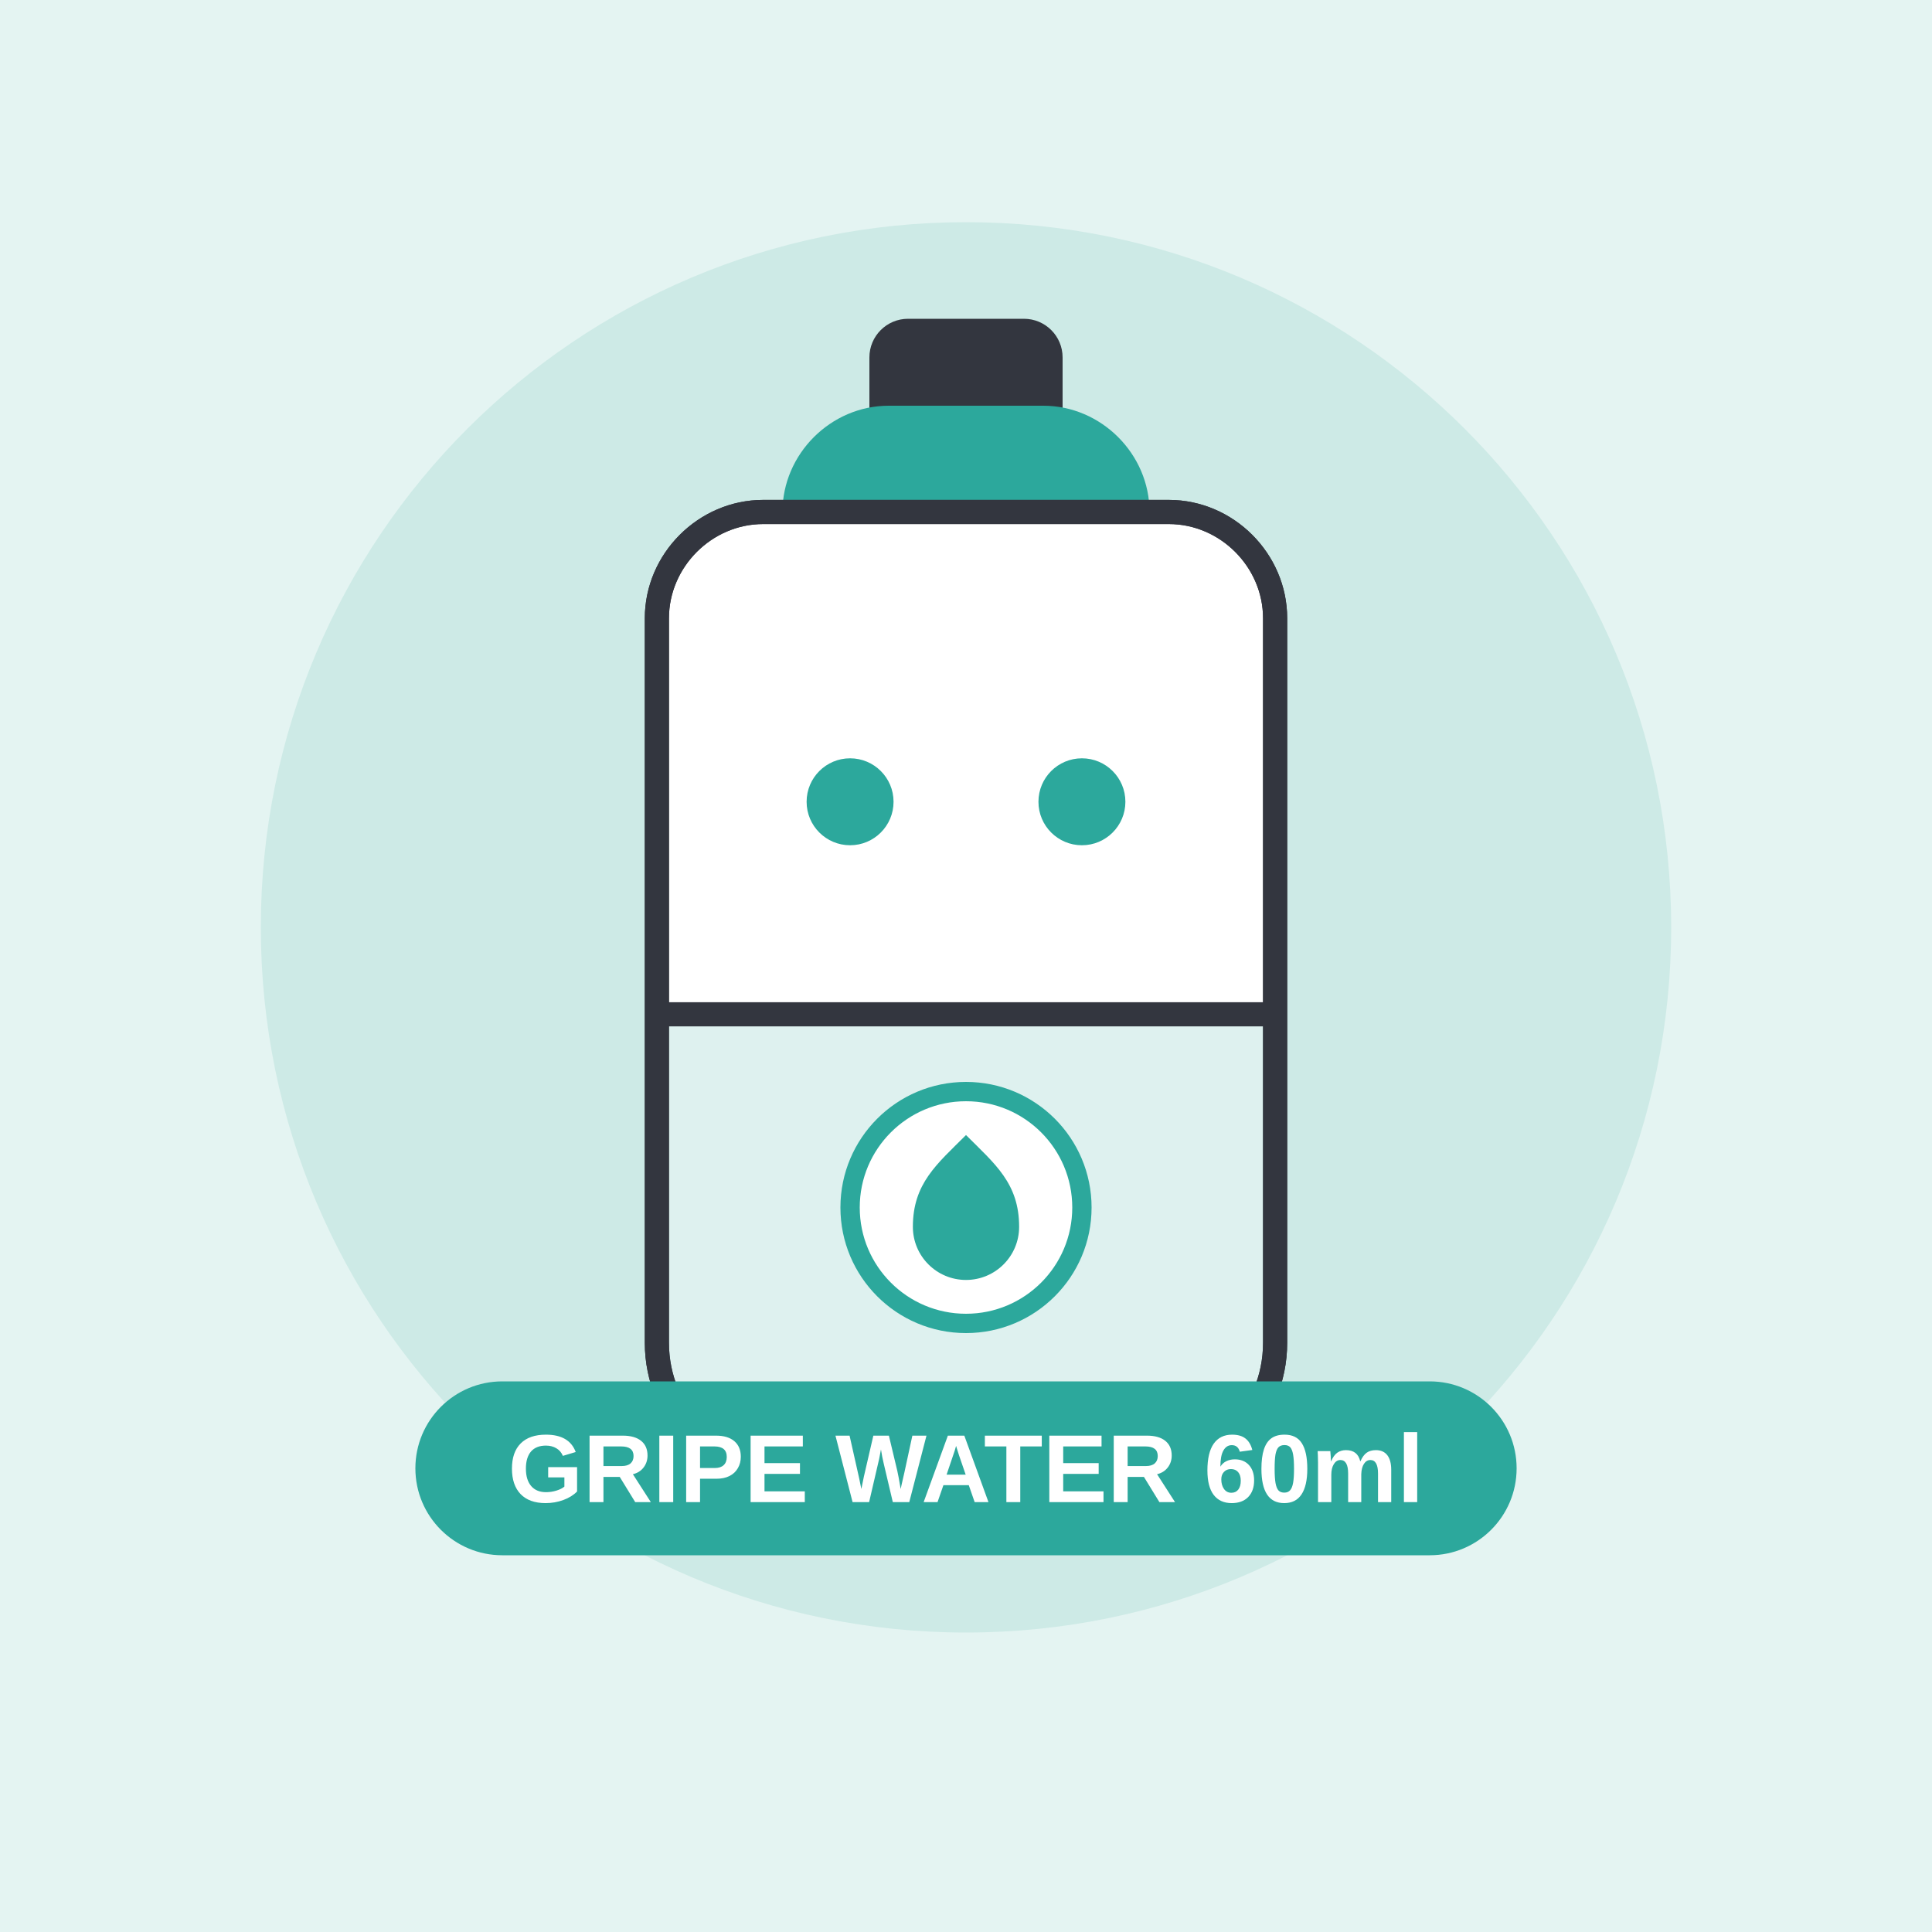
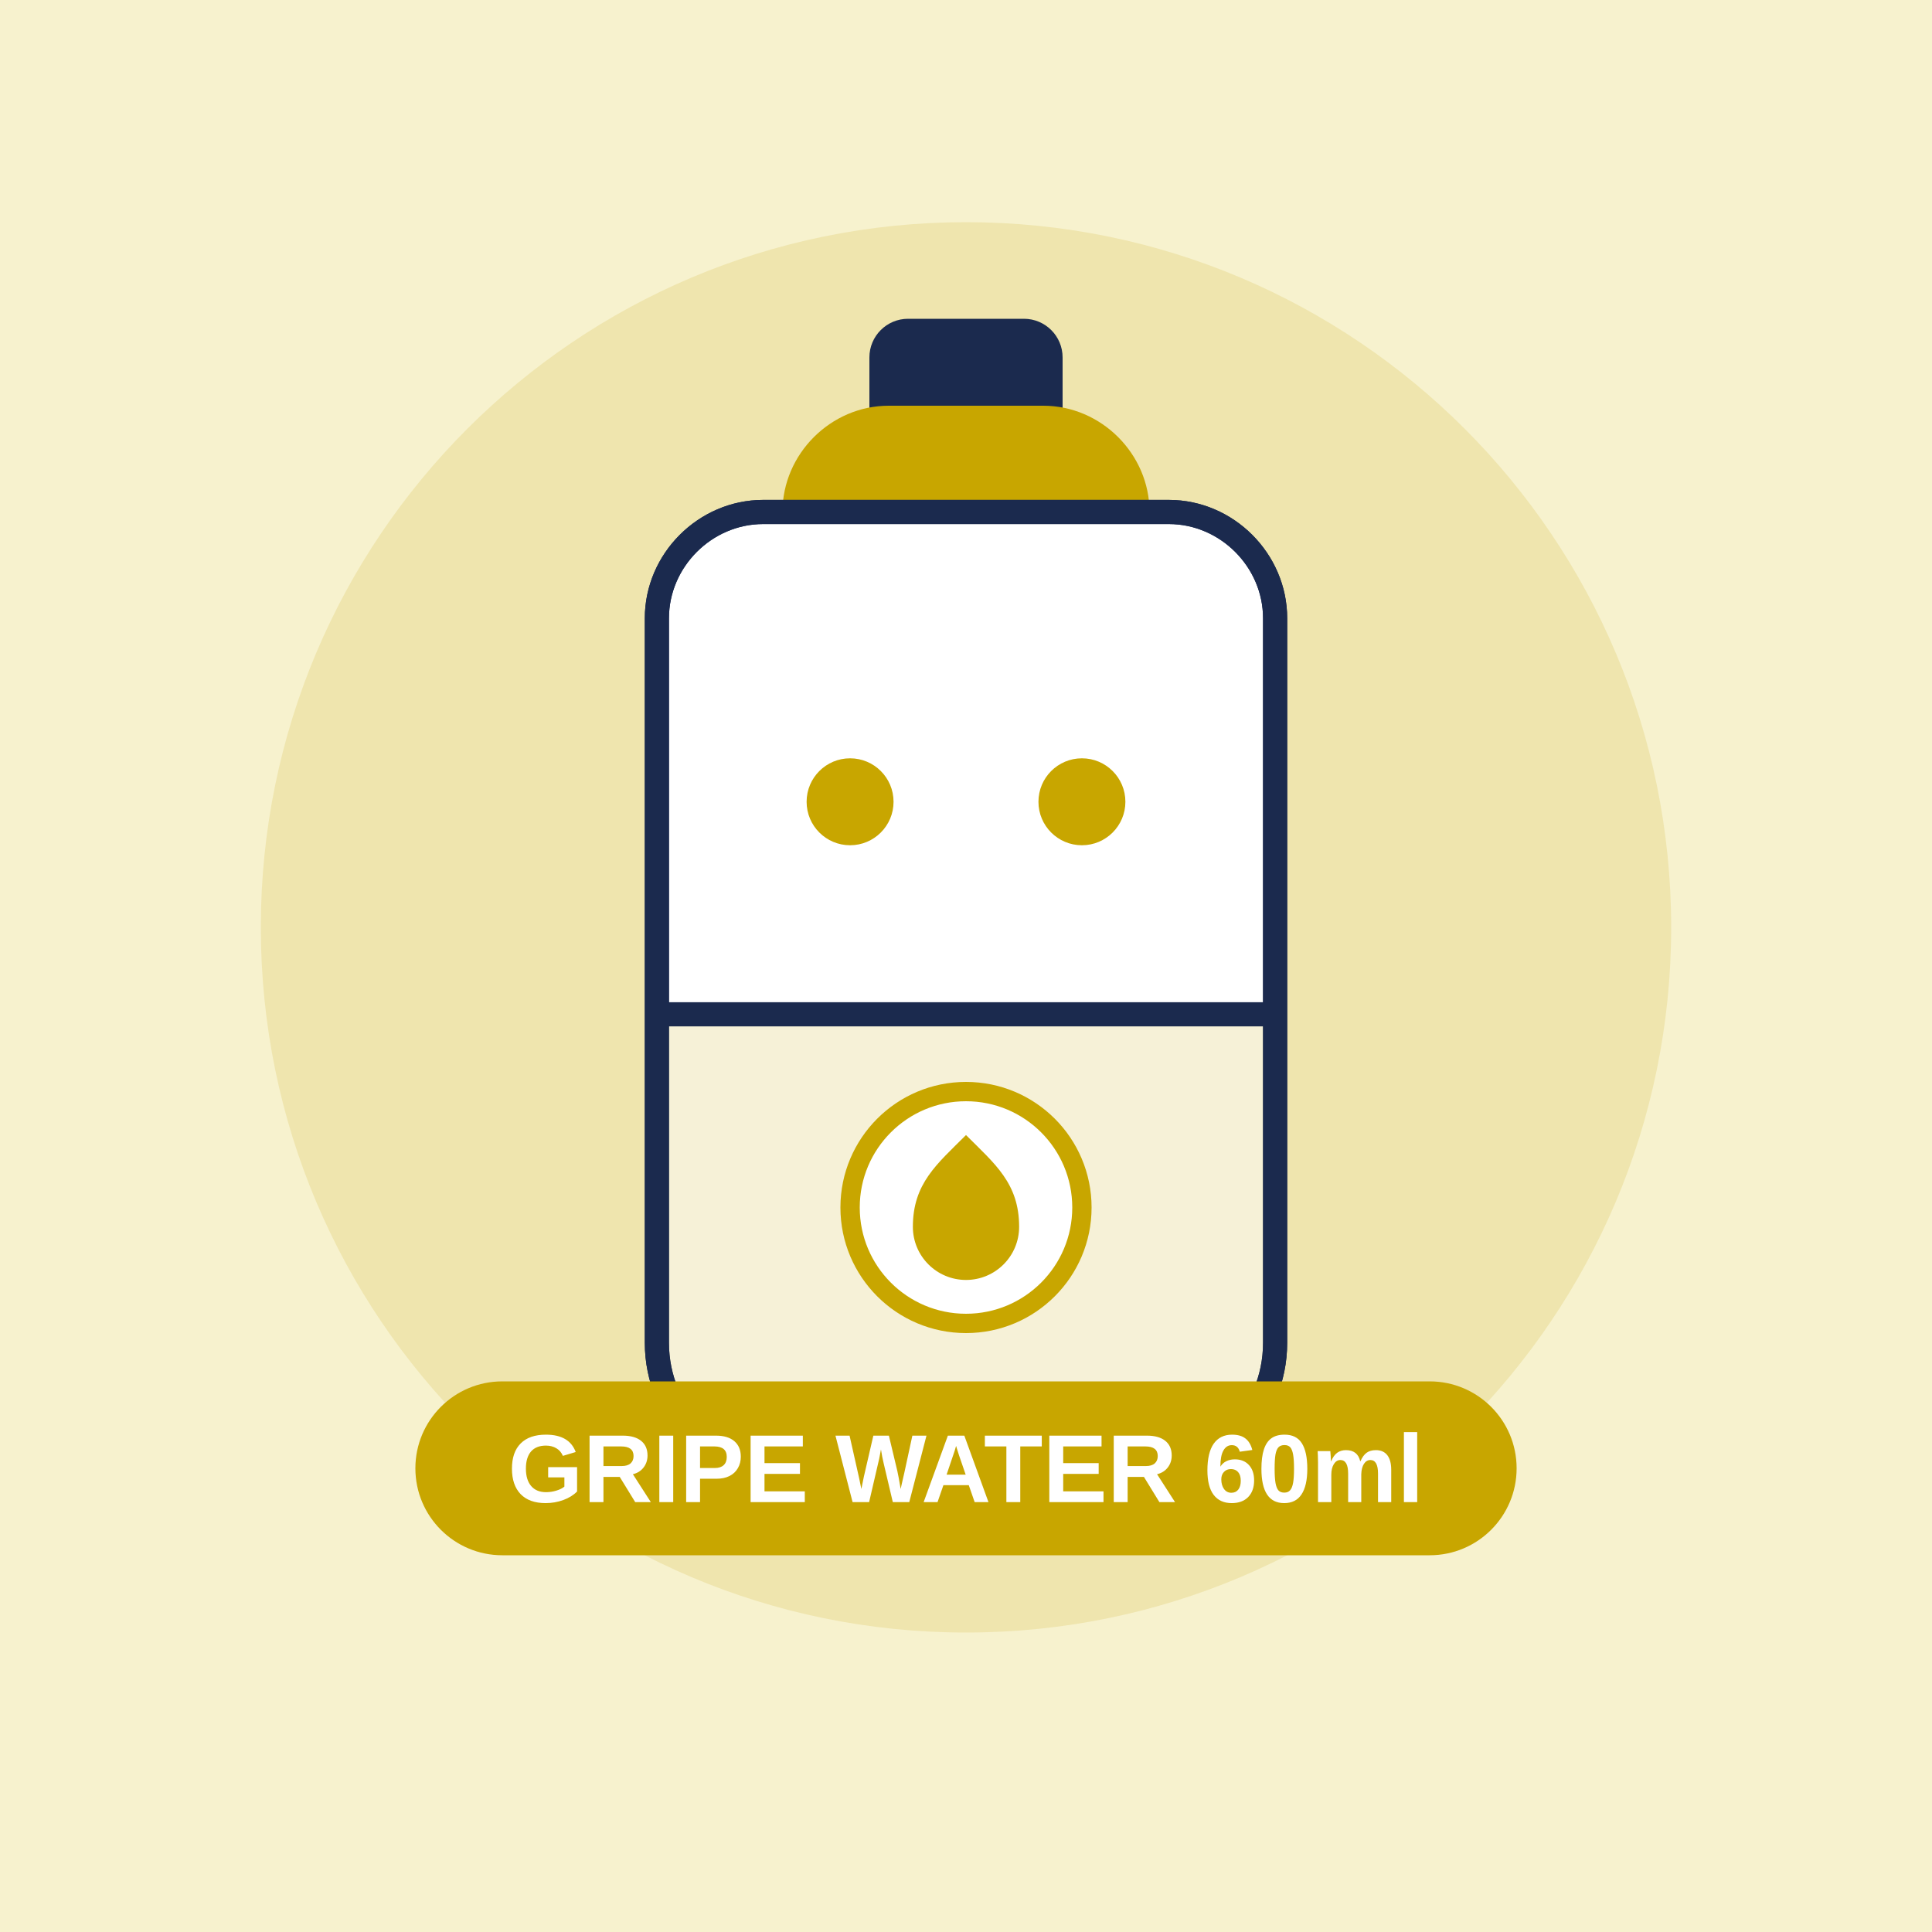
<svg xmlns="http://www.w3.org/2000/svg" viewBox="0 0 400 400" width="400" height="400" role="img" aria-labelledby="t">
-   <rect width="400" height="400" fill="#E4F4F2" />
-   <circle cx="200" cy="192" r="146" fill="#CDEAE6" />
-   <rect x="180" y="66" width="40" height="30" rx="8" fill="#33363F" />
-   <path d="M162 106c0-12 10-22 22-22h32c12 0 22 10 22 22v12h-76z" fill="#2CA89C" />
-   <path d="M136 128c0-12 10-22 22-22h84c12 0 22 10 22 22v150c0 15-12 27-27 27h-74c-15 0-27-12-27-27z" fill="#FFFFFF" stroke="#33363F" stroke-width="5" />
-   <path d="M136 210h128v68c0 15-12 27-27 27h-74c-15 0-27-12-27-27z" fill="#2CA89C" opacity="0.16" />
-   <path d="M136 128c0-12 10-22 22-22h84c12 0 22 10 22 22v150c0 15-12 27-27 27h-74c-15 0-27-12-27-27z" fill="none" stroke="#33363F" stroke-width="5" />
-   <path d="M136 210h128" stroke="#33363F" stroke-width="5" />
-   <g fill="#2CA89C">
+   <rect width="400" height="400" fill="#F7F2CE" />
+   <circle cx="200" cy="192" r="146" fill="#EFE5AE" />
+   <rect x="180" y="66" width="40" height="30" rx="8" fill="#1B2A4E" />
+   <path d="M162 106c0-12 10-22 22-22h32c12 0 22 10 22 22v12h-76z" fill="#C8A600" />
+   <path d="M136 128c0-12 10-22 22-22h84c12 0 22 10 22 22v150c0 15-12 27-27 27h-74c-15 0-27-12-27-27z" fill="#FFFFFF" stroke="#1B2A4E" stroke-width="5" />
+   <path d="M136 210h128v68c0 15-12 27-27 27h-74c-15 0-27-12-27-27z" fill="#C8A600" opacity="0.16" />
+   <path d="M136 128c0-12 10-22 22-22h84c12 0 22 10 22 22v150c0 15-12 27-27 27h-74c-15 0-27-12-27-27z" fill="none" stroke="#1B2A4E" stroke-width="5" />
+   <path d="M136 210h128" stroke="#1B2A4E" stroke-width="5" />
+   <g fill="#C8A600">
    <circle cx="176" cy="166" r="9" />
    <circle cx="224" cy="166" r="9" />
  </g>
  <g transform="translate(200 250)">
-     <circle cx="0" cy="0" r="24" fill="#FFFFFF" stroke="#2CA89C" stroke-width="4" />
-     <path d="M-11 4c0-9 5-13 11-19 6 6 11 10 11 19a11 11 0 0 1-22 0z" fill="#2CA89C" />
+     <circle cx="0" cy="0" r="24" fill="#FFFFFF" stroke="#C8A600" stroke-width="4" />
+     <path d="M-11 4c0-9 5-13 11-19 6 6 11 10 11 19a11 11 0 0 1-22 0z" fill="#C8A600" />
  </g>
-   <rect x="86" y="286" width="228" height="36" rx="18" fill="#2CA89C" />
+   <rect x="86" y="286" width="228" height="36" rx="18" fill="#C8A600" />
  <text x="200" y="311" font-family="Hind, Arial, sans-serif" font-size="20" font-weight="700" fill="#FFFFFF" text-anchor="middle">GRIPE WATER 60ml</text>
</svg>
